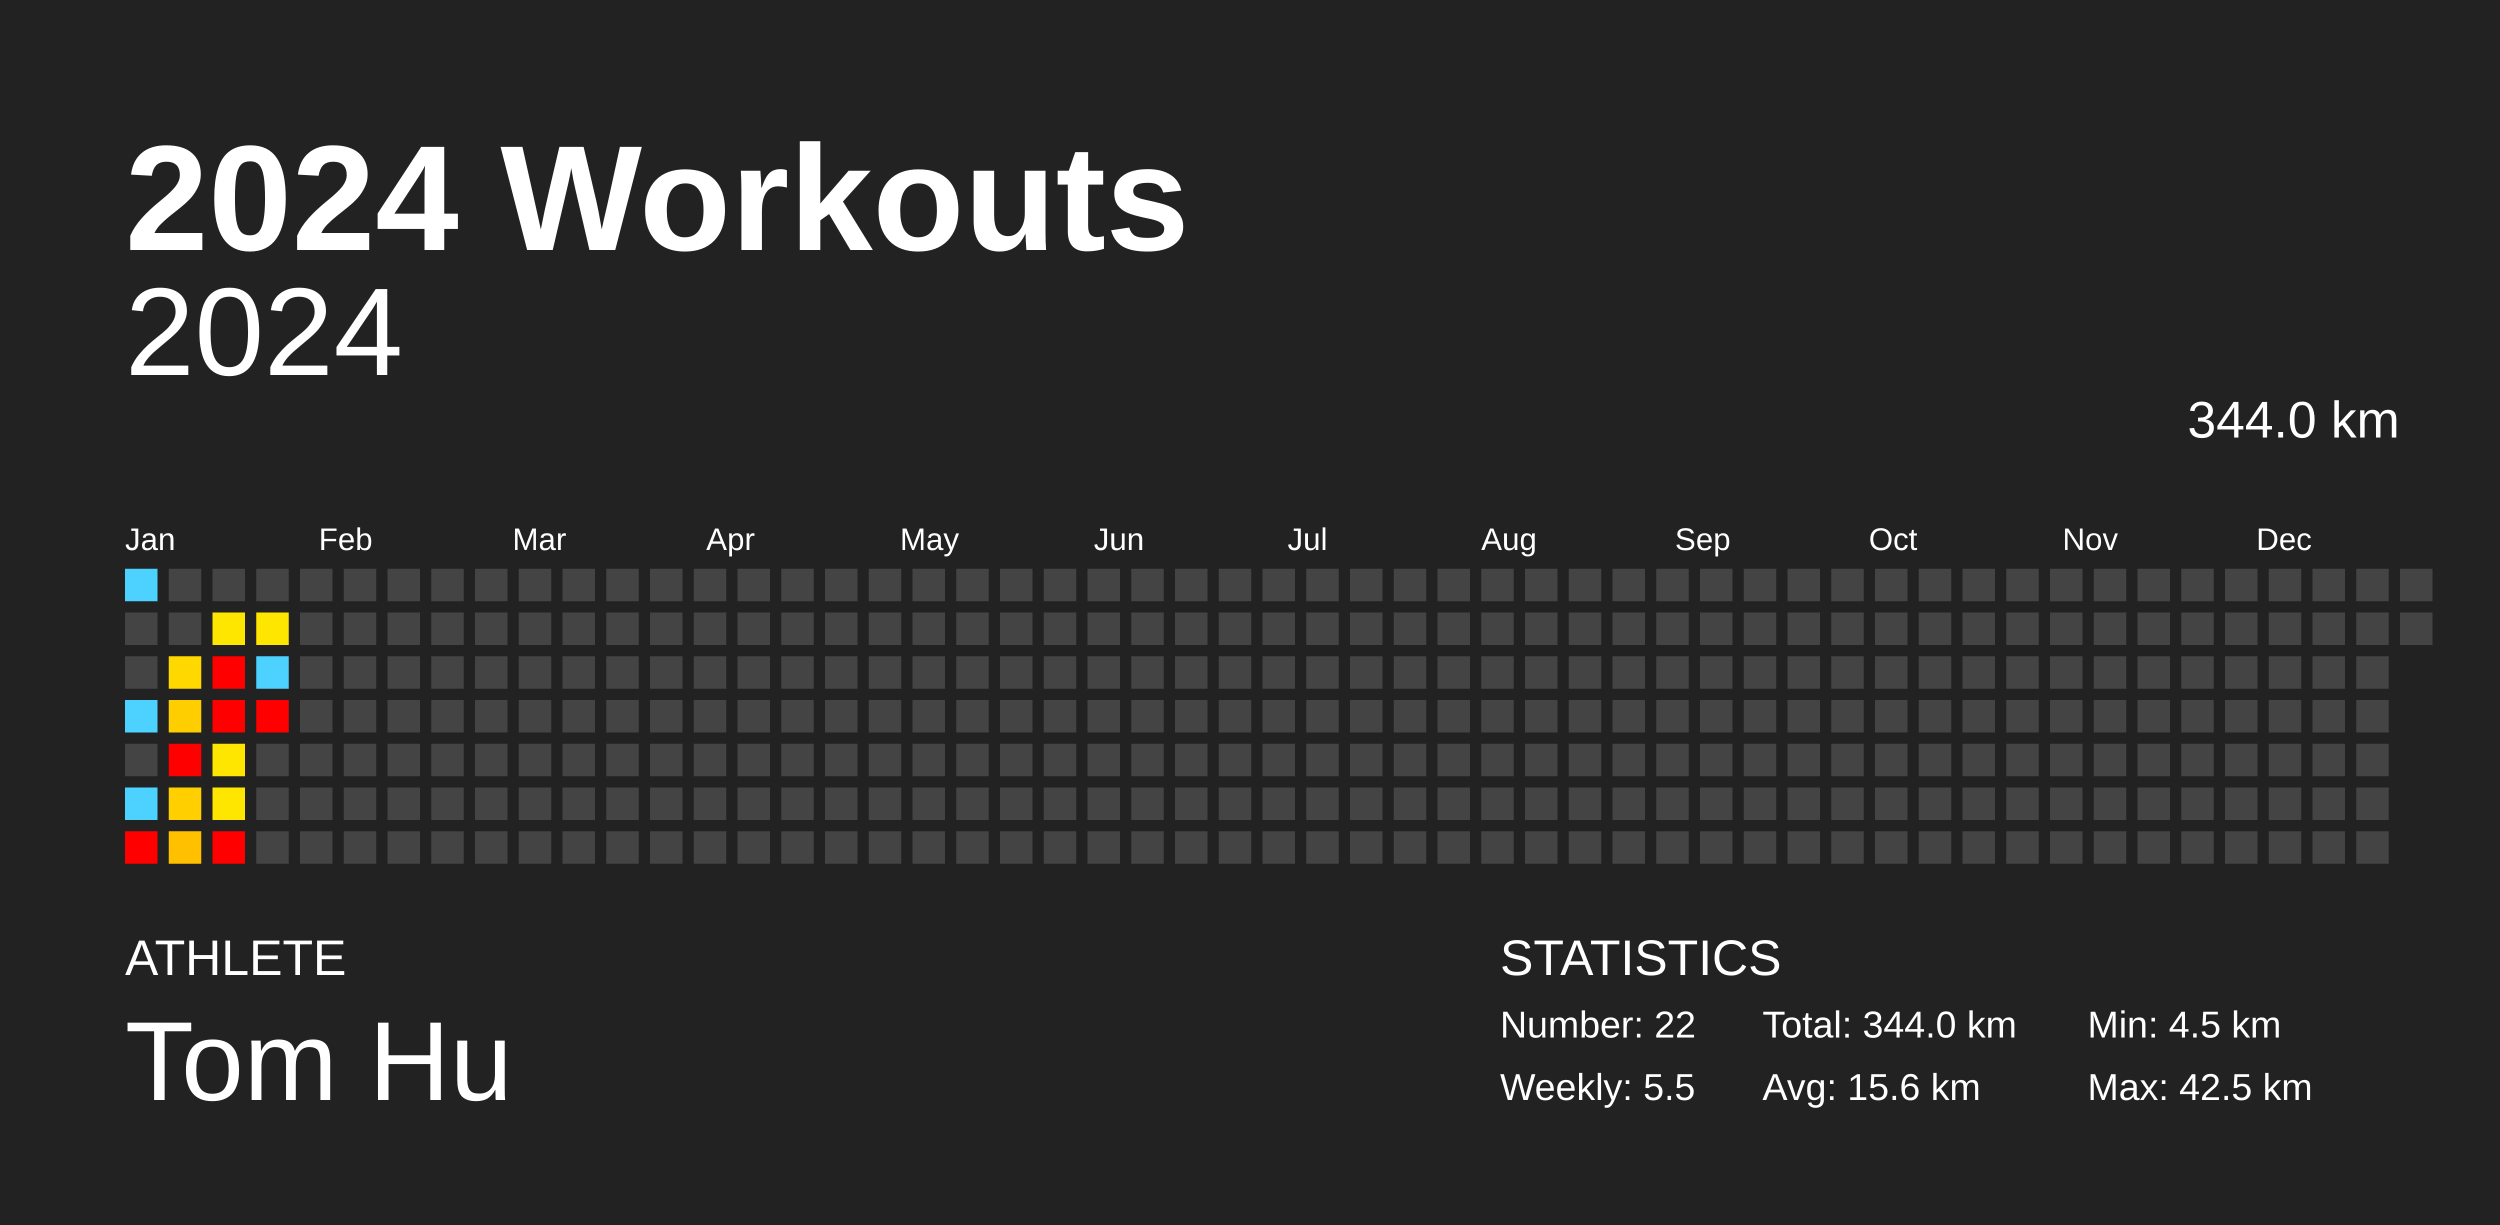
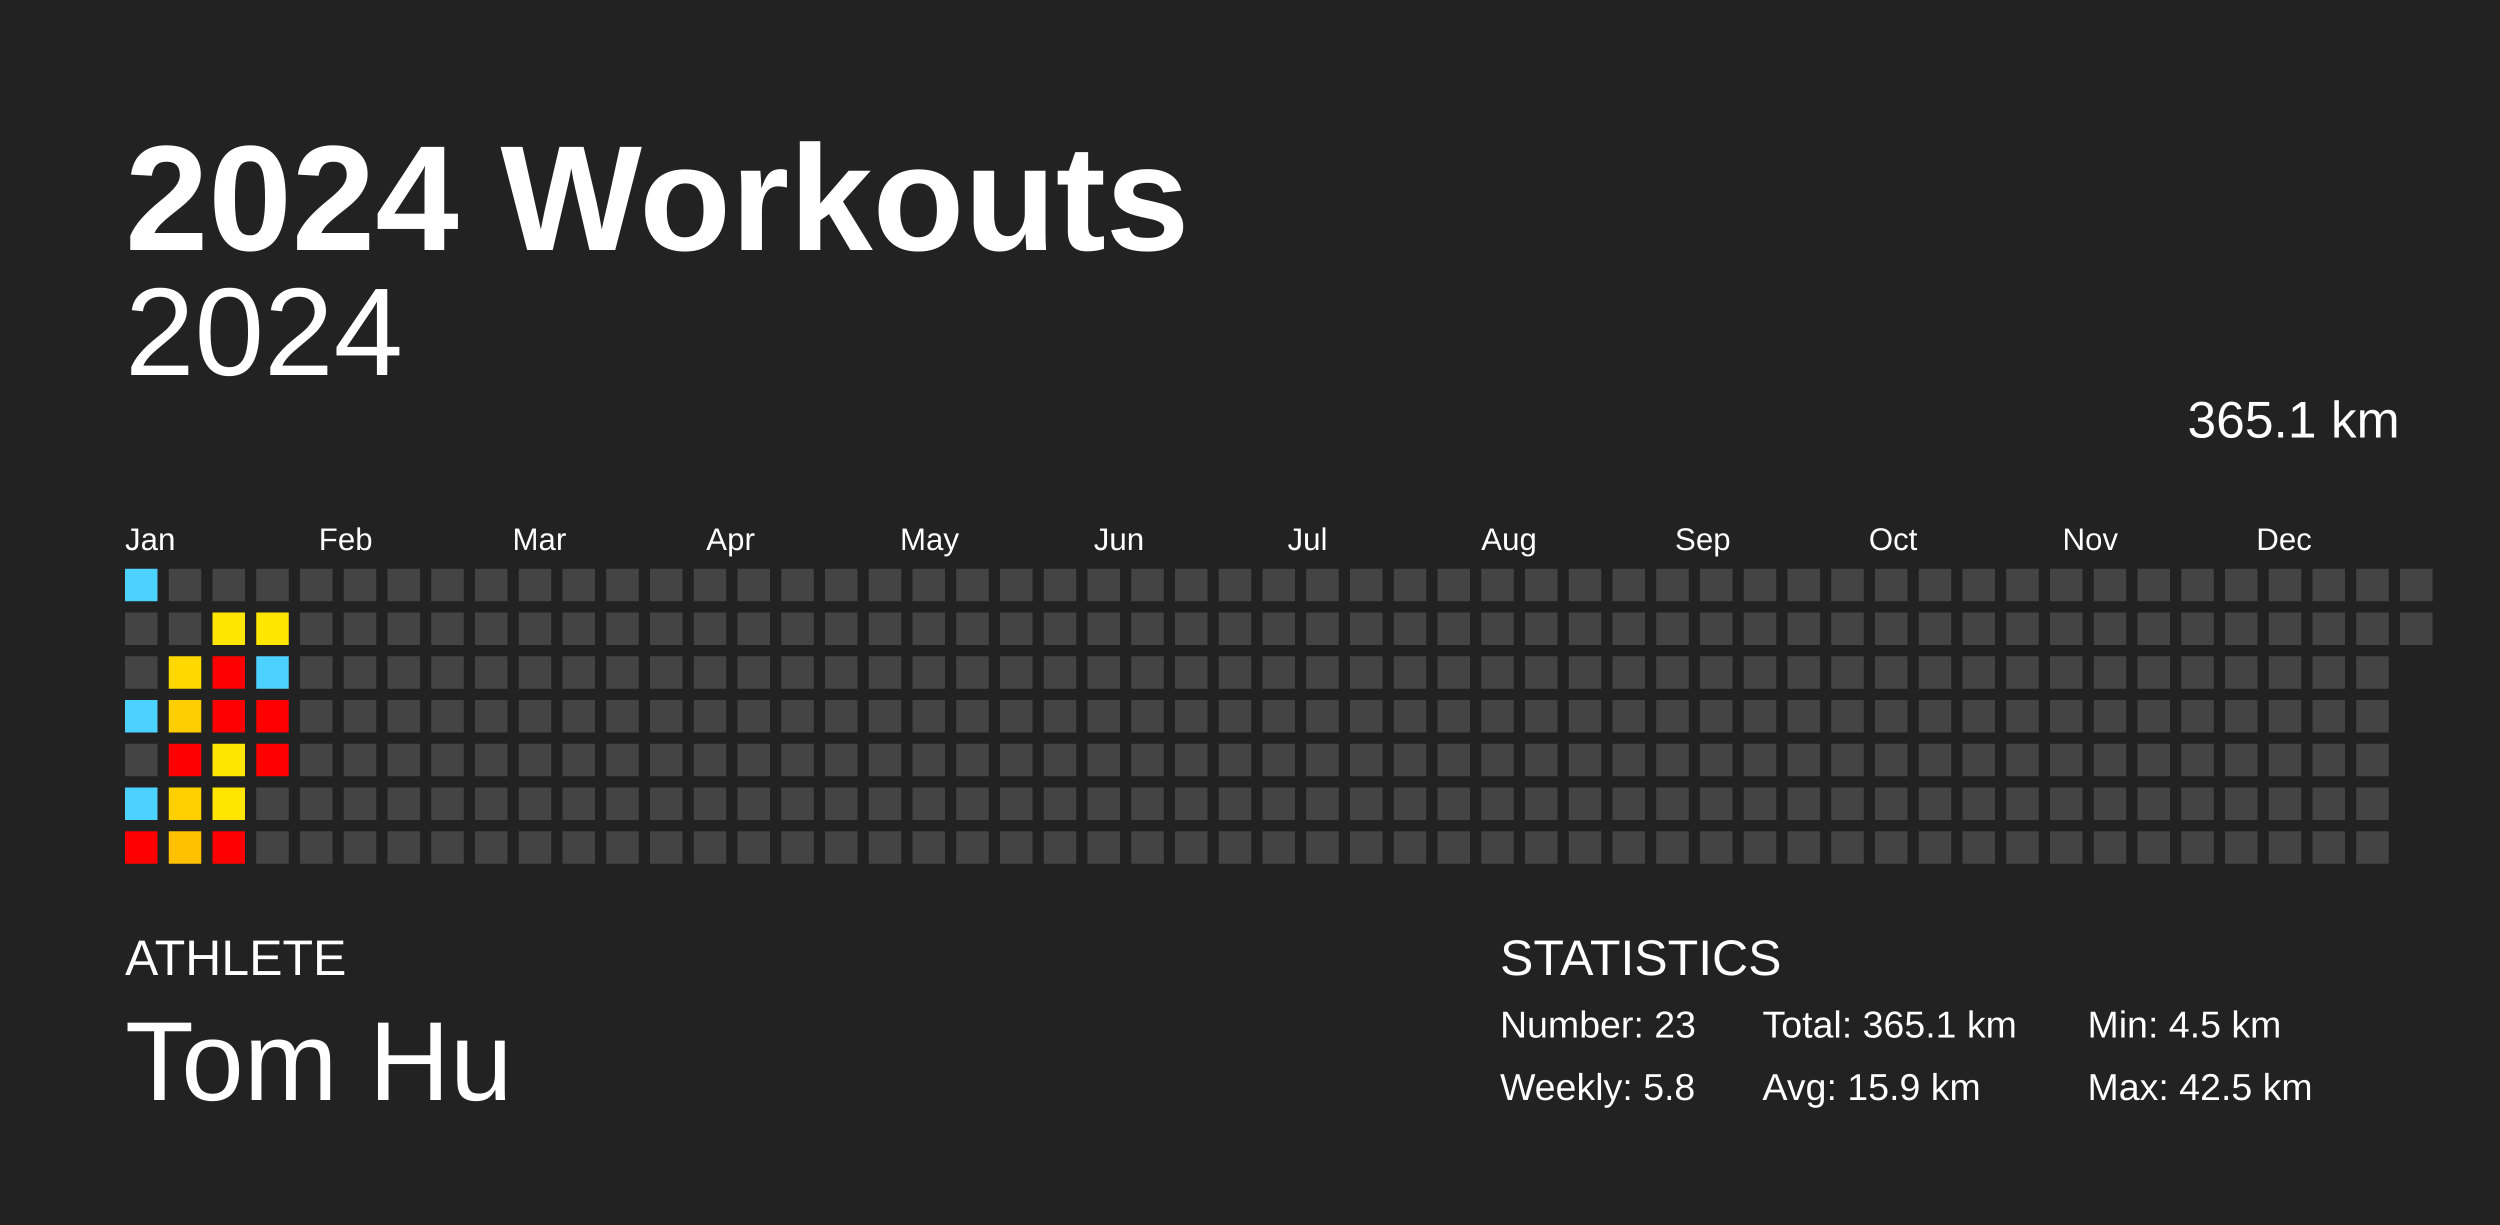
<svg xmlns="http://www.w3.org/2000/svg" baseProfile="full" height="98mm" version="1.1" viewBox="0,0,200,98" width="200mm">
  <defs />
  <rect fill="#222222" height="98" width="200" x="0" y="0" />
  <text fill="#FFFFFF" style="font-size:12px; font-family:Arial; font-weight:bold;" x="10" y="20">2024 Workouts</text>
  <text fill="#FFFFFF" style="font-size:4px; font-family:Arial" x="10" y="78">ATHLETE</text>
  <text fill="#FFFFFF" style="font-size:9px; font-family:Arial" x="10" y="88">Tom Hu</text>
  <text fill="#FFFFFF" style="font-size:4px; font-family:Arial" x="120" y="78">STATISTICS</text>
-   <text fill="#FFFFFF" style="font-size:3px; font-family:Arial" x="120" y="83">Number: 22</text>
-   <text fill="#FFFFFF" style="font-size:3px; font-family:Arial" x="120" y="88">Weekly: 5.5</text>
-   <text fill="#FFFFFF" style="font-size:3px; font-family:Arial" x="141" y="83">Total: 344.0 km</text>
-   <text fill="#FFFFFF" style="font-size:3px; font-family:Arial" x="141" y="88">Avg: 15.6 km</text>
+   <text fill="#FFFFFF" style="font-size:3px; font-family:Arial" x="120" y="83">Number: 23</text>
+   <text fill="#FFFFFF" style="font-size:3px; font-family:Arial" x="120" y="88">Weekly: 5.8</text>
+   <text fill="#FFFFFF" style="font-size:3px; font-family:Arial" x="141" y="83">Total: 365.1 km</text>
+   <text fill="#FFFFFF" style="font-size:3px; font-family:Arial" x="141" y="88">Avg: 15.9 km</text>
  <text fill="#FFFFFF" style="font-size:3px; font-family:Arial" x="167" y="83">Min: 4.5 km</text>
  <text fill="#FFFFFF" style="font-size:3px; font-family:Arial" x="167" y="88">Max: 42.5 km</text>
  <text alignment-baseline="hanging" fill="#FFFFFF" style="font-size:10.0px; font-family:Arial;" x="10" y="30">2024</text>
-   <text alignment-baseline="hanging" fill="#FFFFFF" style="font-size:4.125px; font-family:Arial;" x="175" y="35">344.0 km</text>
+   <text alignment-baseline="hanging" fill="#FFFFFF" style="font-size:4.125px; font-family:Arial;" x="175" y="35">365.1 km</text>
  <text fill="#FFFFFF" style="font-size:2.5px; font-family:Arial" x="10.0" y="44">Jan</text>
  <text fill="#FFFFFF" style="font-size:2.5px; font-family:Arial" x="25.5" y="44">Feb</text>
  <text fill="#FFFFFF" style="font-size:2.5px; font-family:Arial" x="41.0" y="44">Mar</text>
  <text fill="#FFFFFF" style="font-size:2.5px; font-family:Arial" x="56.5" y="44">Apr</text>
  <text fill="#FFFFFF" style="font-size:2.5px; font-family:Arial" x="72.0" y="44">May</text>
  <text fill="#FFFFFF" style="font-size:2.5px; font-family:Arial" x="87.5" y="44">Jun</text>
  <text fill="#FFFFFF" style="font-size:2.5px; font-family:Arial" x="103.0" y="44">Jul</text>
  <text fill="#FFFFFF" style="font-size:2.5px; font-family:Arial" x="118.5" y="44">Aug</text>
  <text fill="#FFFFFF" style="font-size:2.5px; font-family:Arial" x="134.0" y="44">Sep</text>
  <text fill="#FFFFFF" style="font-size:2.5px; font-family:Arial" x="149.5" y="44">Oct</text>
  <text fill="#FFFFFF" style="font-size:2.5px; font-family:Arial" x="165.0" y="44">Nov</text>
  <text fill="#FFFFFF" style="font-size:2.5px; font-family:Arial" x="180.5" y="44">Dec</text>
  <rect fill="#4dd2ff" height="2.6" width="2.6" x="10.0" y="45.5" />
  <rect fill="#444444" height="2.6" width="2.6" x="10.0" y="49.0" />
  <rect fill="#444444" height="2.6" width="2.6" x="10.0" y="52.5" />
  <rect fill="#4dd2ff" height="2.6" width="2.6" x="10.0" y="56.0" />
  <rect fill="#444444" height="2.6" width="2.6" x="10.0" y="59.5" />
  <rect fill="#4dd2ff" height="2.6" width="2.6" x="10.0" y="63.0" />
  <rect fill="red" height="2.6" width="2.6" x="10.0" y="66.5" />
  <rect fill="#444444" height="2.6" width="2.6" x="13.5" y="45.5" />
  <rect fill="#444444" height="2.6" width="2.6" x="13.5" y="49.0" />
  <rect fill="#ffd800" height="2.6" width="2.6" x="13.5" y="52.5" />
  <rect fill="#ffce00" height="2.6" width="2.6" x="13.5" y="56.0" />
  <rect fill="red" height="2.6" width="2.6" x="13.5" y="59.5" />
  <rect fill="#ffcf00" height="2.6" width="2.6" x="13.5" y="63.0" />
  <rect fill="#ffc000" height="2.6" width="2.6" x="13.5" y="66.5" />
  <rect fill="#444444" height="2.6" width="2.6" x="17.0" y="45.5" />
  <rect fill="#ffe600" height="2.6" width="2.6" x="17.0" y="49.0" />
  <rect fill="red" height="2.6" width="2.6" x="17.0" y="52.5" />
  <rect fill="red" height="2.6" width="2.6" x="17.0" y="56.0" />
  <rect fill="#ffe600" height="2.6" width="2.6" x="17.0" y="59.5" />
  <rect fill="#ffe600" height="2.6" width="2.6" x="17.0" y="63.0" />
  <rect fill="red" height="2.6" width="2.6" x="17.0" y="66.5" />
  <rect fill="#444444" height="2.6" width="2.6" x="20.5" y="45.5" />
  <rect fill="#ffe600" height="2.6" width="2.6" x="20.5" y="49.0" />
  <rect fill="#4dd2ff" height="2.6" width="2.6" x="20.5" y="52.5" />
  <rect fill="red" height="2.6" width="2.6" x="20.5" y="56.0" />
-   <rect fill="#444444" height="2.6" width="2.6" x="20.5" y="59.5" />
+   <rect fill="red" height="2.6" width="2.6" x="20.5" y="59.5" />
  <rect fill="#444444" height="2.6" width="2.6" x="20.5" y="63.0" />
  <rect fill="#444444" height="2.6" width="2.6" x="20.5" y="66.5" />
  <rect fill="#444444" height="2.6" width="2.6" x="24.0" y="45.5" />
  <rect fill="#444444" height="2.6" width="2.6" x="24.0" y="49.0" />
  <rect fill="#444444" height="2.6" width="2.6" x="24.0" y="52.5" />
  <rect fill="#444444" height="2.6" width="2.6" x="24.0" y="56.0" />
  <rect fill="#444444" height="2.6" width="2.6" x="24.0" y="59.5" />
  <rect fill="#444444" height="2.6" width="2.6" x="24.0" y="63.0" />
  <rect fill="#444444" height="2.6" width="2.6" x="24.0" y="66.5" />
  <rect fill="#444444" height="2.6" width="2.6" x="27.5" y="45.5" />
  <rect fill="#444444" height="2.6" width="2.6" x="27.5" y="49.0" />
  <rect fill="#444444" height="2.6" width="2.6" x="27.5" y="52.5" />
  <rect fill="#444444" height="2.6" width="2.6" x="27.5" y="56.0" />
  <rect fill="#444444" height="2.6" width="2.6" x="27.5" y="59.5" />
  <rect fill="#444444" height="2.6" width="2.6" x="27.5" y="63.0" />
  <rect fill="#444444" height="2.6" width="2.6" x="27.5" y="66.5" />
  <rect fill="#444444" height="2.6" width="2.6" x="31.0" y="45.5" />
  <rect fill="#444444" height="2.6" width="2.6" x="31.0" y="49.0" />
  <rect fill="#444444" height="2.6" width="2.6" x="31.0" y="52.5" />
  <rect fill="#444444" height="2.6" width="2.6" x="31.0" y="56.0" />
  <rect fill="#444444" height="2.6" width="2.6" x="31.0" y="59.5" />
  <rect fill="#444444" height="2.6" width="2.6" x="31.0" y="63.0" />
  <rect fill="#444444" height="2.6" width="2.6" x="31.0" y="66.5" />
  <rect fill="#444444" height="2.6" width="2.6" x="34.5" y="45.5" />
  <rect fill="#444444" height="2.6" width="2.6" x="34.5" y="49.0" />
  <rect fill="#444444" height="2.6" width="2.6" x="34.5" y="52.5" />
  <rect fill="#444444" height="2.6" width="2.6" x="34.5" y="56.0" />
  <rect fill="#444444" height="2.6" width="2.6" x="34.5" y="59.5" />
  <rect fill="#444444" height="2.6" width="2.6" x="34.5" y="63.0" />
  <rect fill="#444444" height="2.6" width="2.6" x="34.5" y="66.5" />
  <rect fill="#444444" height="2.6" width="2.6" x="38.0" y="45.5" />
  <rect fill="#444444" height="2.6" width="2.6" x="38.0" y="49.0" />
  <rect fill="#444444" height="2.6" width="2.6" x="38.0" y="52.5" />
  <rect fill="#444444" height="2.6" width="2.6" x="38.0" y="56.0" />
  <rect fill="#444444" height="2.6" width="2.6" x="38.0" y="59.5" />
  <rect fill="#444444" height="2.6" width="2.6" x="38.0" y="63.0" />
  <rect fill="#444444" height="2.6" width="2.6" x="38.0" y="66.5" />
  <rect fill="#444444" height="2.6" width="2.6" x="41.5" y="45.5" />
  <rect fill="#444444" height="2.6" width="2.6" x="41.5" y="49.0" />
  <rect fill="#444444" height="2.6" width="2.6" x="41.5" y="52.5" />
  <rect fill="#444444" height="2.6" width="2.6" x="41.5" y="56.0" />
  <rect fill="#444444" height="2.6" width="2.6" x="41.5" y="59.5" />
  <rect fill="#444444" height="2.6" width="2.6" x="41.5" y="63.0" />
  <rect fill="#444444" height="2.6" width="2.6" x="41.5" y="66.5" />
  <rect fill="#444444" height="2.6" width="2.6" x="45.0" y="45.5" />
  <rect fill="#444444" height="2.6" width="2.6" x="45.0" y="49.0" />
  <rect fill="#444444" height="2.6" width="2.6" x="45.0" y="52.5" />
  <rect fill="#444444" height="2.6" width="2.6" x="45.0" y="56.0" />
  <rect fill="#444444" height="2.6" width="2.6" x="45.0" y="59.5" />
  <rect fill="#444444" height="2.6" width="2.6" x="45.0" y="63.0" />
  <rect fill="#444444" height="2.6" width="2.6" x="45.0" y="66.5" />
  <rect fill="#444444" height="2.6" width="2.6" x="48.5" y="45.5" />
  <rect fill="#444444" height="2.6" width="2.6" x="48.5" y="49.0" />
  <rect fill="#444444" height="2.6" width="2.6" x="48.5" y="52.5" />
  <rect fill="#444444" height="2.6" width="2.6" x="48.5" y="56.0" />
  <rect fill="#444444" height="2.6" width="2.6" x="48.5" y="59.5" />
  <rect fill="#444444" height="2.6" width="2.6" x="48.5" y="63.0" />
  <rect fill="#444444" height="2.6" width="2.6" x="48.5" y="66.5" />
  <rect fill="#444444" height="2.6" width="2.6" x="52.0" y="45.5" />
  <rect fill="#444444" height="2.6" width="2.6" x="52.0" y="49.0" />
  <rect fill="#444444" height="2.6" width="2.6" x="52.0" y="52.5" />
  <rect fill="#444444" height="2.6" width="2.6" x="52.0" y="56.0" />
  <rect fill="#444444" height="2.6" width="2.6" x="52.0" y="59.5" />
  <rect fill="#444444" height="2.6" width="2.6" x="52.0" y="63.0" />
  <rect fill="#444444" height="2.6" width="2.6" x="52.0" y="66.5" />
  <rect fill="#444444" height="2.6" width="2.6" x="55.5" y="45.5" />
  <rect fill="#444444" height="2.6" width="2.6" x="55.5" y="49.0" />
  <rect fill="#444444" height="2.6" width="2.6" x="55.5" y="52.5" />
  <rect fill="#444444" height="2.6" width="2.6" x="55.5" y="56.0" />
  <rect fill="#444444" height="2.6" width="2.6" x="55.5" y="59.5" />
  <rect fill="#444444" height="2.6" width="2.6" x="55.5" y="63.0" />
  <rect fill="#444444" height="2.6" width="2.6" x="55.5" y="66.5" />
  <rect fill="#444444" height="2.6" width="2.6" x="59.0" y="45.5" />
  <rect fill="#444444" height="2.6" width="2.6" x="59.0" y="49.0" />
  <rect fill="#444444" height="2.6" width="2.6" x="59.0" y="52.5" />
  <rect fill="#444444" height="2.6" width="2.6" x="59.0" y="56.0" />
  <rect fill="#444444" height="2.6" width="2.6" x="59.0" y="59.5" />
  <rect fill="#444444" height="2.6" width="2.6" x="59.0" y="63.0" />
  <rect fill="#444444" height="2.6" width="2.6" x="59.0" y="66.5" />
  <rect fill="#444444" height="2.6" width="2.6" x="62.5" y="45.5" />
  <rect fill="#444444" height="2.6" width="2.6" x="62.5" y="49.0" />
  <rect fill="#444444" height="2.6" width="2.6" x="62.5" y="52.5" />
  <rect fill="#444444" height="2.6" width="2.6" x="62.5" y="56.0" />
  <rect fill="#444444" height="2.6" width="2.6" x="62.5" y="59.5" />
  <rect fill="#444444" height="2.6" width="2.6" x="62.5" y="63.0" />
  <rect fill="#444444" height="2.6" width="2.6" x="62.5" y="66.5" />
  <rect fill="#444444" height="2.6" width="2.6" x="66.0" y="45.5" />
  <rect fill="#444444" height="2.6" width="2.6" x="66.0" y="49.0" />
  <rect fill="#444444" height="2.6" width="2.6" x="66.0" y="52.5" />
  <rect fill="#444444" height="2.6" width="2.6" x="66.0" y="56.0" />
  <rect fill="#444444" height="2.6" width="2.6" x="66.0" y="59.5" />
  <rect fill="#444444" height="2.6" width="2.6" x="66.0" y="63.0" />
  <rect fill="#444444" height="2.6" width="2.6" x="66.0" y="66.5" />
  <rect fill="#444444" height="2.6" width="2.6" x="69.5" y="45.5" />
  <rect fill="#444444" height="2.6" width="2.6" x="69.5" y="49.0" />
  <rect fill="#444444" height="2.6" width="2.6" x="69.5" y="52.5" />
  <rect fill="#444444" height="2.6" width="2.6" x="69.5" y="56.0" />
  <rect fill="#444444" height="2.6" width="2.6" x="69.5" y="59.5" />
  <rect fill="#444444" height="2.6" width="2.6" x="69.5" y="63.0" />
  <rect fill="#444444" height="2.6" width="2.6" x="69.5" y="66.5" />
  <rect fill="#444444" height="2.6" width="2.6" x="73.0" y="45.5" />
  <rect fill="#444444" height="2.6" width="2.6" x="73.0" y="49.0" />
  <rect fill="#444444" height="2.6" width="2.6" x="73.0" y="52.5" />
  <rect fill="#444444" height="2.6" width="2.6" x="73.0" y="56.0" />
  <rect fill="#444444" height="2.6" width="2.6" x="73.0" y="59.5" />
  <rect fill="#444444" height="2.6" width="2.6" x="73.0" y="63.0" />
  <rect fill="#444444" height="2.6" width="2.6" x="73.0" y="66.5" />
  <rect fill="#444444" height="2.6" width="2.6" x="76.5" y="45.5" />
  <rect fill="#444444" height="2.6" width="2.6" x="76.5" y="49.0" />
  <rect fill="#444444" height="2.6" width="2.6" x="76.5" y="52.5" />
  <rect fill="#444444" height="2.6" width="2.6" x="76.5" y="56.0" />
  <rect fill="#444444" height="2.6" width="2.6" x="76.5" y="59.5" />
  <rect fill="#444444" height="2.6" width="2.6" x="76.5" y="63.0" />
  <rect fill="#444444" height="2.6" width="2.6" x="76.5" y="66.5" />
  <rect fill="#444444" height="2.6" width="2.6" x="80.0" y="45.5" />
  <rect fill="#444444" height="2.6" width="2.6" x="80.0" y="49.0" />
  <rect fill="#444444" height="2.6" width="2.6" x="80.0" y="52.5" />
  <rect fill="#444444" height="2.6" width="2.6" x="80.0" y="56.0" />
  <rect fill="#444444" height="2.6" width="2.6" x="80.0" y="59.5" />
  <rect fill="#444444" height="2.6" width="2.6" x="80.0" y="63.0" />
  <rect fill="#444444" height="2.6" width="2.6" x="80.0" y="66.5" />
  <rect fill="#444444" height="2.6" width="2.6" x="83.5" y="45.5" />
  <rect fill="#444444" height="2.6" width="2.6" x="83.5" y="49.0" />
  <rect fill="#444444" height="2.6" width="2.6" x="83.5" y="52.5" />
  <rect fill="#444444" height="2.6" width="2.6" x="83.5" y="56.0" />
  <rect fill="#444444" height="2.6" width="2.6" x="83.5" y="59.5" />
  <rect fill="#444444" height="2.6" width="2.6" x="83.5" y="63.0" />
  <rect fill="#444444" height="2.6" width="2.6" x="83.5" y="66.5" />
  <rect fill="#444444" height="2.6" width="2.6" x="87.0" y="45.5" />
  <rect fill="#444444" height="2.6" width="2.6" x="87.0" y="49.0" />
  <rect fill="#444444" height="2.6" width="2.6" x="87.0" y="52.5" />
  <rect fill="#444444" height="2.6" width="2.6" x="87.0" y="56.0" />
  <rect fill="#444444" height="2.6" width="2.6" x="87.0" y="59.5" />
  <rect fill="#444444" height="2.6" width="2.6" x="87.0" y="63.0" />
  <rect fill="#444444" height="2.6" width="2.6" x="87.0" y="66.5" />
  <rect fill="#444444" height="2.6" width="2.6" x="90.5" y="45.5" />
  <rect fill="#444444" height="2.6" width="2.6" x="90.5" y="49.0" />
  <rect fill="#444444" height="2.6" width="2.6" x="90.5" y="52.5" />
  <rect fill="#444444" height="2.6" width="2.6" x="90.5" y="56.0" />
  <rect fill="#444444" height="2.6" width="2.6" x="90.5" y="59.5" />
  <rect fill="#444444" height="2.6" width="2.6" x="90.5" y="63.0" />
  <rect fill="#444444" height="2.6" width="2.6" x="90.5" y="66.5" />
  <rect fill="#444444" height="2.6" width="2.6" x="94.0" y="45.5" />
  <rect fill="#444444" height="2.6" width="2.6" x="94.0" y="49.0" />
  <rect fill="#444444" height="2.6" width="2.6" x="94.0" y="52.5" />
  <rect fill="#444444" height="2.6" width="2.6" x="94.0" y="56.0" />
  <rect fill="#444444" height="2.6" width="2.6" x="94.0" y="59.5" />
  <rect fill="#444444" height="2.6" width="2.6" x="94.0" y="63.0" />
  <rect fill="#444444" height="2.6" width="2.6" x="94.0" y="66.5" />
  <rect fill="#444444" height="2.6" width="2.6" x="97.5" y="45.5" />
  <rect fill="#444444" height="2.6" width="2.6" x="97.5" y="49.0" />
  <rect fill="#444444" height="2.6" width="2.6" x="97.5" y="52.5" />
  <rect fill="#444444" height="2.6" width="2.6" x="97.5" y="56.0" />
  <rect fill="#444444" height="2.6" width="2.6" x="97.5" y="59.5" />
  <rect fill="#444444" height="2.6" width="2.6" x="97.5" y="63.0" />
  <rect fill="#444444" height="2.6" width="2.6" x="97.5" y="66.5" />
  <rect fill="#444444" height="2.6" width="2.6" x="101.0" y="45.5" />
  <rect fill="#444444" height="2.6" width="2.6" x="101.0" y="49.0" />
  <rect fill="#444444" height="2.6" width="2.6" x="101.0" y="52.5" />
  <rect fill="#444444" height="2.6" width="2.6" x="101.0" y="56.0" />
  <rect fill="#444444" height="2.6" width="2.6" x="101.0" y="59.5" />
  <rect fill="#444444" height="2.6" width="2.6" x="101.0" y="63.0" />
  <rect fill="#444444" height="2.6" width="2.6" x="101.0" y="66.5" />
  <rect fill="#444444" height="2.6" width="2.6" x="104.5" y="45.5" />
  <rect fill="#444444" height="2.6" width="2.6" x="104.5" y="49.0" />
  <rect fill="#444444" height="2.6" width="2.6" x="104.5" y="52.5" />
  <rect fill="#444444" height="2.6" width="2.6" x="104.5" y="56.0" />
  <rect fill="#444444" height="2.6" width="2.6" x="104.5" y="59.5" />
  <rect fill="#444444" height="2.6" width="2.6" x="104.5" y="63.0" />
  <rect fill="#444444" height="2.6" width="2.6" x="104.5" y="66.5" />
  <rect fill="#444444" height="2.6" width="2.6" x="108.0" y="45.5" />
  <rect fill="#444444" height="2.6" width="2.6" x="108.0" y="49.0" />
  <rect fill="#444444" height="2.6" width="2.6" x="108.0" y="52.5" />
  <rect fill="#444444" height="2.6" width="2.6" x="108.0" y="56.0" />
  <rect fill="#444444" height="2.6" width="2.6" x="108.0" y="59.5" />
  <rect fill="#444444" height="2.6" width="2.6" x="108.0" y="63.0" />
  <rect fill="#444444" height="2.6" width="2.6" x="108.0" y="66.5" />
  <rect fill="#444444" height="2.6" width="2.6" x="111.5" y="45.5" />
  <rect fill="#444444" height="2.6" width="2.6" x="111.5" y="49.0" />
  <rect fill="#444444" height="2.6" width="2.6" x="111.5" y="52.5" />
  <rect fill="#444444" height="2.6" width="2.6" x="111.5" y="56.0" />
  <rect fill="#444444" height="2.6" width="2.6" x="111.5" y="59.5" />
  <rect fill="#444444" height="2.6" width="2.6" x="111.5" y="63.0" />
  <rect fill="#444444" height="2.6" width="2.6" x="111.5" y="66.5" />
  <rect fill="#444444" height="2.6" width="2.6" x="115.0" y="45.5" />
  <rect fill="#444444" height="2.6" width="2.6" x="115.0" y="49.0" />
  <rect fill="#444444" height="2.6" width="2.6" x="115.0" y="52.5" />
  <rect fill="#444444" height="2.6" width="2.6" x="115.0" y="56.0" />
  <rect fill="#444444" height="2.6" width="2.6" x="115.0" y="59.5" />
  <rect fill="#444444" height="2.6" width="2.6" x="115.0" y="63.0" />
  <rect fill="#444444" height="2.6" width="2.6" x="115.0" y="66.5" />
  <rect fill="#444444" height="2.6" width="2.6" x="118.5" y="45.5" />
  <rect fill="#444444" height="2.6" width="2.6" x="118.5" y="49.0" />
  <rect fill="#444444" height="2.6" width="2.6" x="118.5" y="52.5" />
  <rect fill="#444444" height="2.6" width="2.6" x="118.5" y="56.0" />
  <rect fill="#444444" height="2.6" width="2.6" x="118.5" y="59.5" />
  <rect fill="#444444" height="2.6" width="2.6" x="118.5" y="63.0" />
  <rect fill="#444444" height="2.6" width="2.6" x="118.5" y="66.5" />
  <rect fill="#444444" height="2.6" width="2.6" x="122.0" y="45.5" />
  <rect fill="#444444" height="2.6" width="2.6" x="122.0" y="49.0" />
  <rect fill="#444444" height="2.6" width="2.6" x="122.0" y="52.5" />
  <rect fill="#444444" height="2.6" width="2.6" x="122.0" y="56.0" />
  <rect fill="#444444" height="2.6" width="2.6" x="122.0" y="59.5" />
  <rect fill="#444444" height="2.6" width="2.6" x="122.0" y="63.0" />
  <rect fill="#444444" height="2.6" width="2.6" x="122.0" y="66.5" />
  <rect fill="#444444" height="2.6" width="2.6" x="125.5" y="45.5" />
  <rect fill="#444444" height="2.6" width="2.6" x="125.5" y="49.0" />
  <rect fill="#444444" height="2.6" width="2.6" x="125.5" y="52.5" />
  <rect fill="#444444" height="2.6" width="2.6" x="125.5" y="56.0" />
  <rect fill="#444444" height="2.6" width="2.6" x="125.5" y="59.5" />
  <rect fill="#444444" height="2.6" width="2.6" x="125.5" y="63.0" />
  <rect fill="#444444" height="2.6" width="2.6" x="125.5" y="66.5" />
  <rect fill="#444444" height="2.6" width="2.6" x="129.0" y="45.5" />
  <rect fill="#444444" height="2.6" width="2.6" x="129.0" y="49.0" />
  <rect fill="#444444" height="2.6" width="2.6" x="129.0" y="52.5" />
  <rect fill="#444444" height="2.6" width="2.6" x="129.0" y="56.0" />
  <rect fill="#444444" height="2.6" width="2.6" x="129.0" y="59.5" />
  <rect fill="#444444" height="2.6" width="2.6" x="129.0" y="63.0" />
  <rect fill="#444444" height="2.6" width="2.6" x="129.0" y="66.5" />
  <rect fill="#444444" height="2.6" width="2.6" x="132.5" y="45.5" />
  <rect fill="#444444" height="2.6" width="2.6" x="132.5" y="49.0" />
  <rect fill="#444444" height="2.6" width="2.6" x="132.5" y="52.5" />
  <rect fill="#444444" height="2.6" width="2.6" x="132.5" y="56.0" />
  <rect fill="#444444" height="2.6" width="2.6" x="132.5" y="59.5" />
  <rect fill="#444444" height="2.6" width="2.6" x="132.5" y="63.0" />
  <rect fill="#444444" height="2.6" width="2.6" x="132.5" y="66.5" />
  <rect fill="#444444" height="2.6" width="2.6" x="136.0" y="45.5" />
  <rect fill="#444444" height="2.6" width="2.6" x="136.0" y="49.0" />
  <rect fill="#444444" height="2.6" width="2.6" x="136.0" y="52.5" />
  <rect fill="#444444" height="2.6" width="2.6" x="136.0" y="56.0" />
  <rect fill="#444444" height="2.6" width="2.6" x="136.0" y="59.5" />
  <rect fill="#444444" height="2.6" width="2.6" x="136.0" y="63.0" />
  <rect fill="#444444" height="2.6" width="2.6" x="136.0" y="66.5" />
  <rect fill="#444444" height="2.6" width="2.6" x="139.5" y="45.5" />
  <rect fill="#444444" height="2.6" width="2.6" x="139.5" y="49.0" />
  <rect fill="#444444" height="2.6" width="2.6" x="139.5" y="52.5" />
  <rect fill="#444444" height="2.6" width="2.6" x="139.5" y="56.0" />
  <rect fill="#444444" height="2.6" width="2.6" x="139.5" y="59.5" />
  <rect fill="#444444" height="2.6" width="2.6" x="139.5" y="63.0" />
  <rect fill="#444444" height="2.6" width="2.6" x="139.5" y="66.5" />
  <rect fill="#444444" height="2.6" width="2.6" x="143.0" y="45.5" />
  <rect fill="#444444" height="2.6" width="2.6" x="143.0" y="49.0" />
  <rect fill="#444444" height="2.6" width="2.6" x="143.0" y="52.5" />
  <rect fill="#444444" height="2.6" width="2.6" x="143.0" y="56.0" />
  <rect fill="#444444" height="2.6" width="2.6" x="143.0" y="59.5" />
  <rect fill="#444444" height="2.6" width="2.6" x="143.0" y="63.0" />
  <rect fill="#444444" height="2.6" width="2.6" x="143.0" y="66.5" />
  <rect fill="#444444" height="2.6" width="2.6" x="146.5" y="45.5" />
  <rect fill="#444444" height="2.6" width="2.6" x="146.5" y="49.0" />
  <rect fill="#444444" height="2.6" width="2.6" x="146.5" y="52.5" />
  <rect fill="#444444" height="2.6" width="2.6" x="146.5" y="56.0" />
  <rect fill="#444444" height="2.6" width="2.6" x="146.5" y="59.5" />
  <rect fill="#444444" height="2.6" width="2.6" x="146.5" y="63.0" />
  <rect fill="#444444" height="2.6" width="2.6" x="146.5" y="66.5" />
  <rect fill="#444444" height="2.6" width="2.6" x="150.0" y="45.5" />
  <rect fill="#444444" height="2.6" width="2.6" x="150.0" y="49.0" />
  <rect fill="#444444" height="2.6" width="2.6" x="150.0" y="52.5" />
  <rect fill="#444444" height="2.6" width="2.6" x="150.0" y="56.0" />
  <rect fill="#444444" height="2.6" width="2.6" x="150.0" y="59.5" />
  <rect fill="#444444" height="2.6" width="2.6" x="150.0" y="63.0" />
  <rect fill="#444444" height="2.6" width="2.6" x="150.0" y="66.5" />
  <rect fill="#444444" height="2.6" width="2.6" x="153.5" y="45.5" />
  <rect fill="#444444" height="2.6" width="2.6" x="153.5" y="49.0" />
  <rect fill="#444444" height="2.6" width="2.6" x="153.5" y="52.5" />
  <rect fill="#444444" height="2.6" width="2.6" x="153.5" y="56.0" />
  <rect fill="#444444" height="2.6" width="2.6" x="153.5" y="59.5" />
  <rect fill="#444444" height="2.6" width="2.6" x="153.5" y="63.0" />
  <rect fill="#444444" height="2.6" width="2.6" x="153.5" y="66.5" />
  <rect fill="#444444" height="2.6" width="2.6" x="157.0" y="45.5" />
  <rect fill="#444444" height="2.6" width="2.6" x="157.0" y="49.0" />
  <rect fill="#444444" height="2.6" width="2.6" x="157.0" y="52.5" />
  <rect fill="#444444" height="2.6" width="2.6" x="157.0" y="56.0" />
  <rect fill="#444444" height="2.6" width="2.6" x="157.0" y="59.5" />
  <rect fill="#444444" height="2.6" width="2.6" x="157.0" y="63.0" />
  <rect fill="#444444" height="2.6" width="2.6" x="157.0" y="66.5" />
  <rect fill="#444444" height="2.6" width="2.6" x="160.5" y="45.5" />
  <rect fill="#444444" height="2.6" width="2.6" x="160.5" y="49.0" />
  <rect fill="#444444" height="2.6" width="2.6" x="160.5" y="52.5" />
  <rect fill="#444444" height="2.6" width="2.6" x="160.5" y="56.0" />
  <rect fill="#444444" height="2.6" width="2.6" x="160.5" y="59.5" />
  <rect fill="#444444" height="2.6" width="2.6" x="160.5" y="63.0" />
  <rect fill="#444444" height="2.6" width="2.6" x="160.5" y="66.5" />
  <rect fill="#444444" height="2.6" width="2.6" x="164.0" y="45.5" />
  <rect fill="#444444" height="2.6" width="2.6" x="164.0" y="49.0" />
  <rect fill="#444444" height="2.6" width="2.6" x="164.0" y="52.5" />
  <rect fill="#444444" height="2.6" width="2.6" x="164.0" y="56.0" />
  <rect fill="#444444" height="2.6" width="2.6" x="164.0" y="59.5" />
  <rect fill="#444444" height="2.6" width="2.6" x="164.0" y="63.0" />
  <rect fill="#444444" height="2.6" width="2.6" x="164.0" y="66.5" />
  <rect fill="#444444" height="2.6" width="2.6" x="167.5" y="45.5" />
  <rect fill="#444444" height="2.6" width="2.6" x="167.5" y="49.0" />
  <rect fill="#444444" height="2.6" width="2.6" x="167.5" y="52.5" />
  <rect fill="#444444" height="2.6" width="2.6" x="167.5" y="56.0" />
  <rect fill="#444444" height="2.6" width="2.6" x="167.5" y="59.5" />
  <rect fill="#444444" height="2.6" width="2.6" x="167.5" y="63.0" />
  <rect fill="#444444" height="2.6" width="2.6" x="167.5" y="66.5" />
  <rect fill="#444444" height="2.6" width="2.6" x="171.0" y="45.5" />
  <rect fill="#444444" height="2.6" width="2.6" x="171.0" y="49.0" />
  <rect fill="#444444" height="2.6" width="2.6" x="171.0" y="52.5" />
  <rect fill="#444444" height="2.6" width="2.6" x="171.0" y="56.0" />
  <rect fill="#444444" height="2.6" width="2.6" x="171.0" y="59.5" />
  <rect fill="#444444" height="2.6" width="2.6" x="171.0" y="63.0" />
  <rect fill="#444444" height="2.6" width="2.6" x="171.0" y="66.5" />
  <rect fill="#444444" height="2.6" width="2.6" x="174.5" y="45.5" />
  <rect fill="#444444" height="2.6" width="2.6" x="174.5" y="49.0" />
  <rect fill="#444444" height="2.6" width="2.6" x="174.5" y="52.5" />
  <rect fill="#444444" height="2.6" width="2.6" x="174.5" y="56.0" />
  <rect fill="#444444" height="2.6" width="2.6" x="174.5" y="59.5" />
  <rect fill="#444444" height="2.6" width="2.6" x="174.5" y="63.0" />
  <rect fill="#444444" height="2.6" width="2.6" x="174.5" y="66.5" />
  <rect fill="#444444" height="2.6" width="2.6" x="178.0" y="45.5" />
  <rect fill="#444444" height="2.6" width="2.6" x="178.0" y="49.0" />
  <rect fill="#444444" height="2.6" width="2.6" x="178.0" y="52.5" />
  <rect fill="#444444" height="2.6" width="2.6" x="178.0" y="56.0" />
  <rect fill="#444444" height="2.6" width="2.6" x="178.0" y="59.5" />
  <rect fill="#444444" height="2.6" width="2.6" x="178.0" y="63.0" />
  <rect fill="#444444" height="2.6" width="2.6" x="178.0" y="66.5" />
  <rect fill="#444444" height="2.6" width="2.6" x="181.5" y="45.5" />
  <rect fill="#444444" height="2.6" width="2.6" x="181.5" y="49.0" />
  <rect fill="#444444" height="2.6" width="2.6" x="181.5" y="52.5" />
  <rect fill="#444444" height="2.6" width="2.6" x="181.5" y="56.0" />
  <rect fill="#444444" height="2.6" width="2.6" x="181.5" y="59.5" />
  <rect fill="#444444" height="2.6" width="2.6" x="181.5" y="63.0" />
  <rect fill="#444444" height="2.6" width="2.6" x="181.5" y="66.5" />
  <rect fill="#444444" height="2.6" width="2.6" x="185.0" y="45.5" />
  <rect fill="#444444" height="2.6" width="2.6" x="185.0" y="49.0" />
  <rect fill="#444444" height="2.6" width="2.6" x="185.0" y="52.5" />
  <rect fill="#444444" height="2.6" width="2.6" x="185.0" y="56.0" />
  <rect fill="#444444" height="2.6" width="2.6" x="185.0" y="59.5" />
  <rect fill="#444444" height="2.6" width="2.6" x="185.0" y="63.0" />
  <rect fill="#444444" height="2.6" width="2.6" x="185.0" y="66.5" />
  <rect fill="#444444" height="2.6" width="2.6" x="188.5" y="45.5" />
  <rect fill="#444444" height="2.6" width="2.6" x="188.5" y="49.0" />
  <rect fill="#444444" height="2.6" width="2.6" x="188.5" y="52.5" />
  <rect fill="#444444" height="2.6" width="2.6" x="188.5" y="56.0" />
  <rect fill="#444444" height="2.6" width="2.6" x="188.5" y="59.5" />
  <rect fill="#444444" height="2.6" width="2.6" x="188.5" y="63.0" />
  <rect fill="#444444" height="2.6" width="2.6" x="188.5" y="66.5" />
  <rect fill="#444444" height="2.6" width="2.6" x="192.0" y="45.5" />
  <rect fill="#444444" height="2.6" width="2.6" x="192.0" y="49.0" />
</svg>
